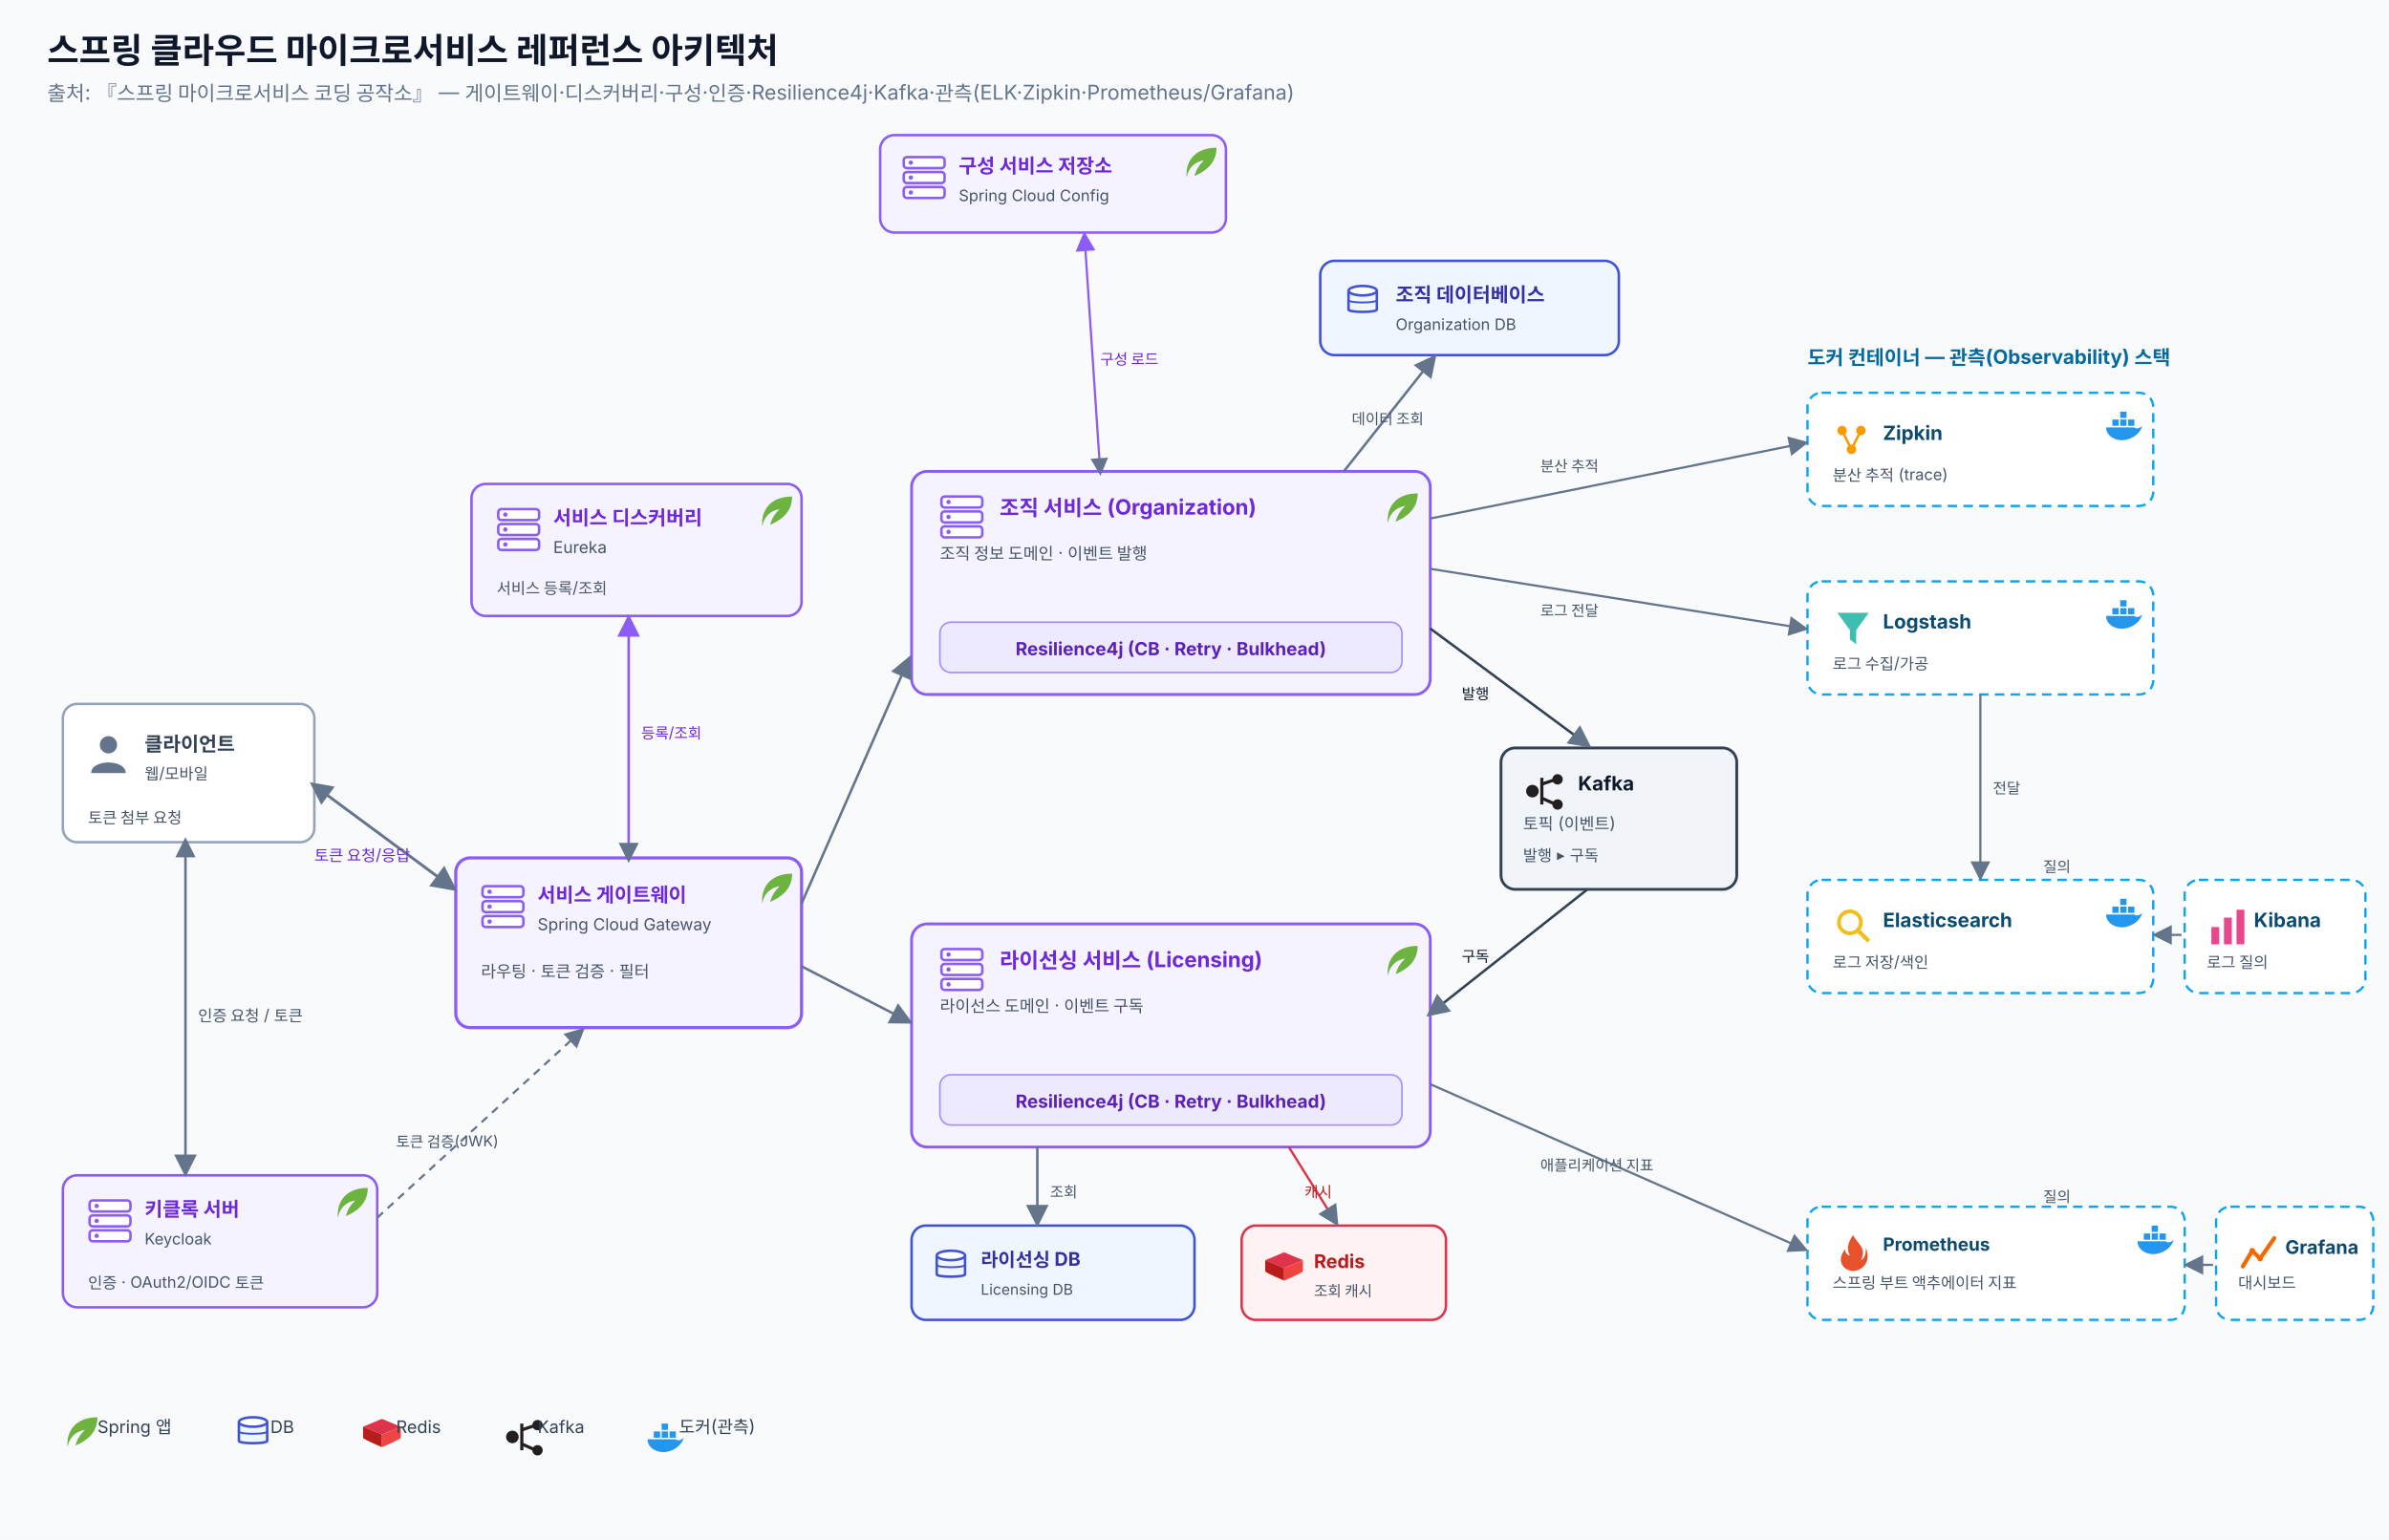
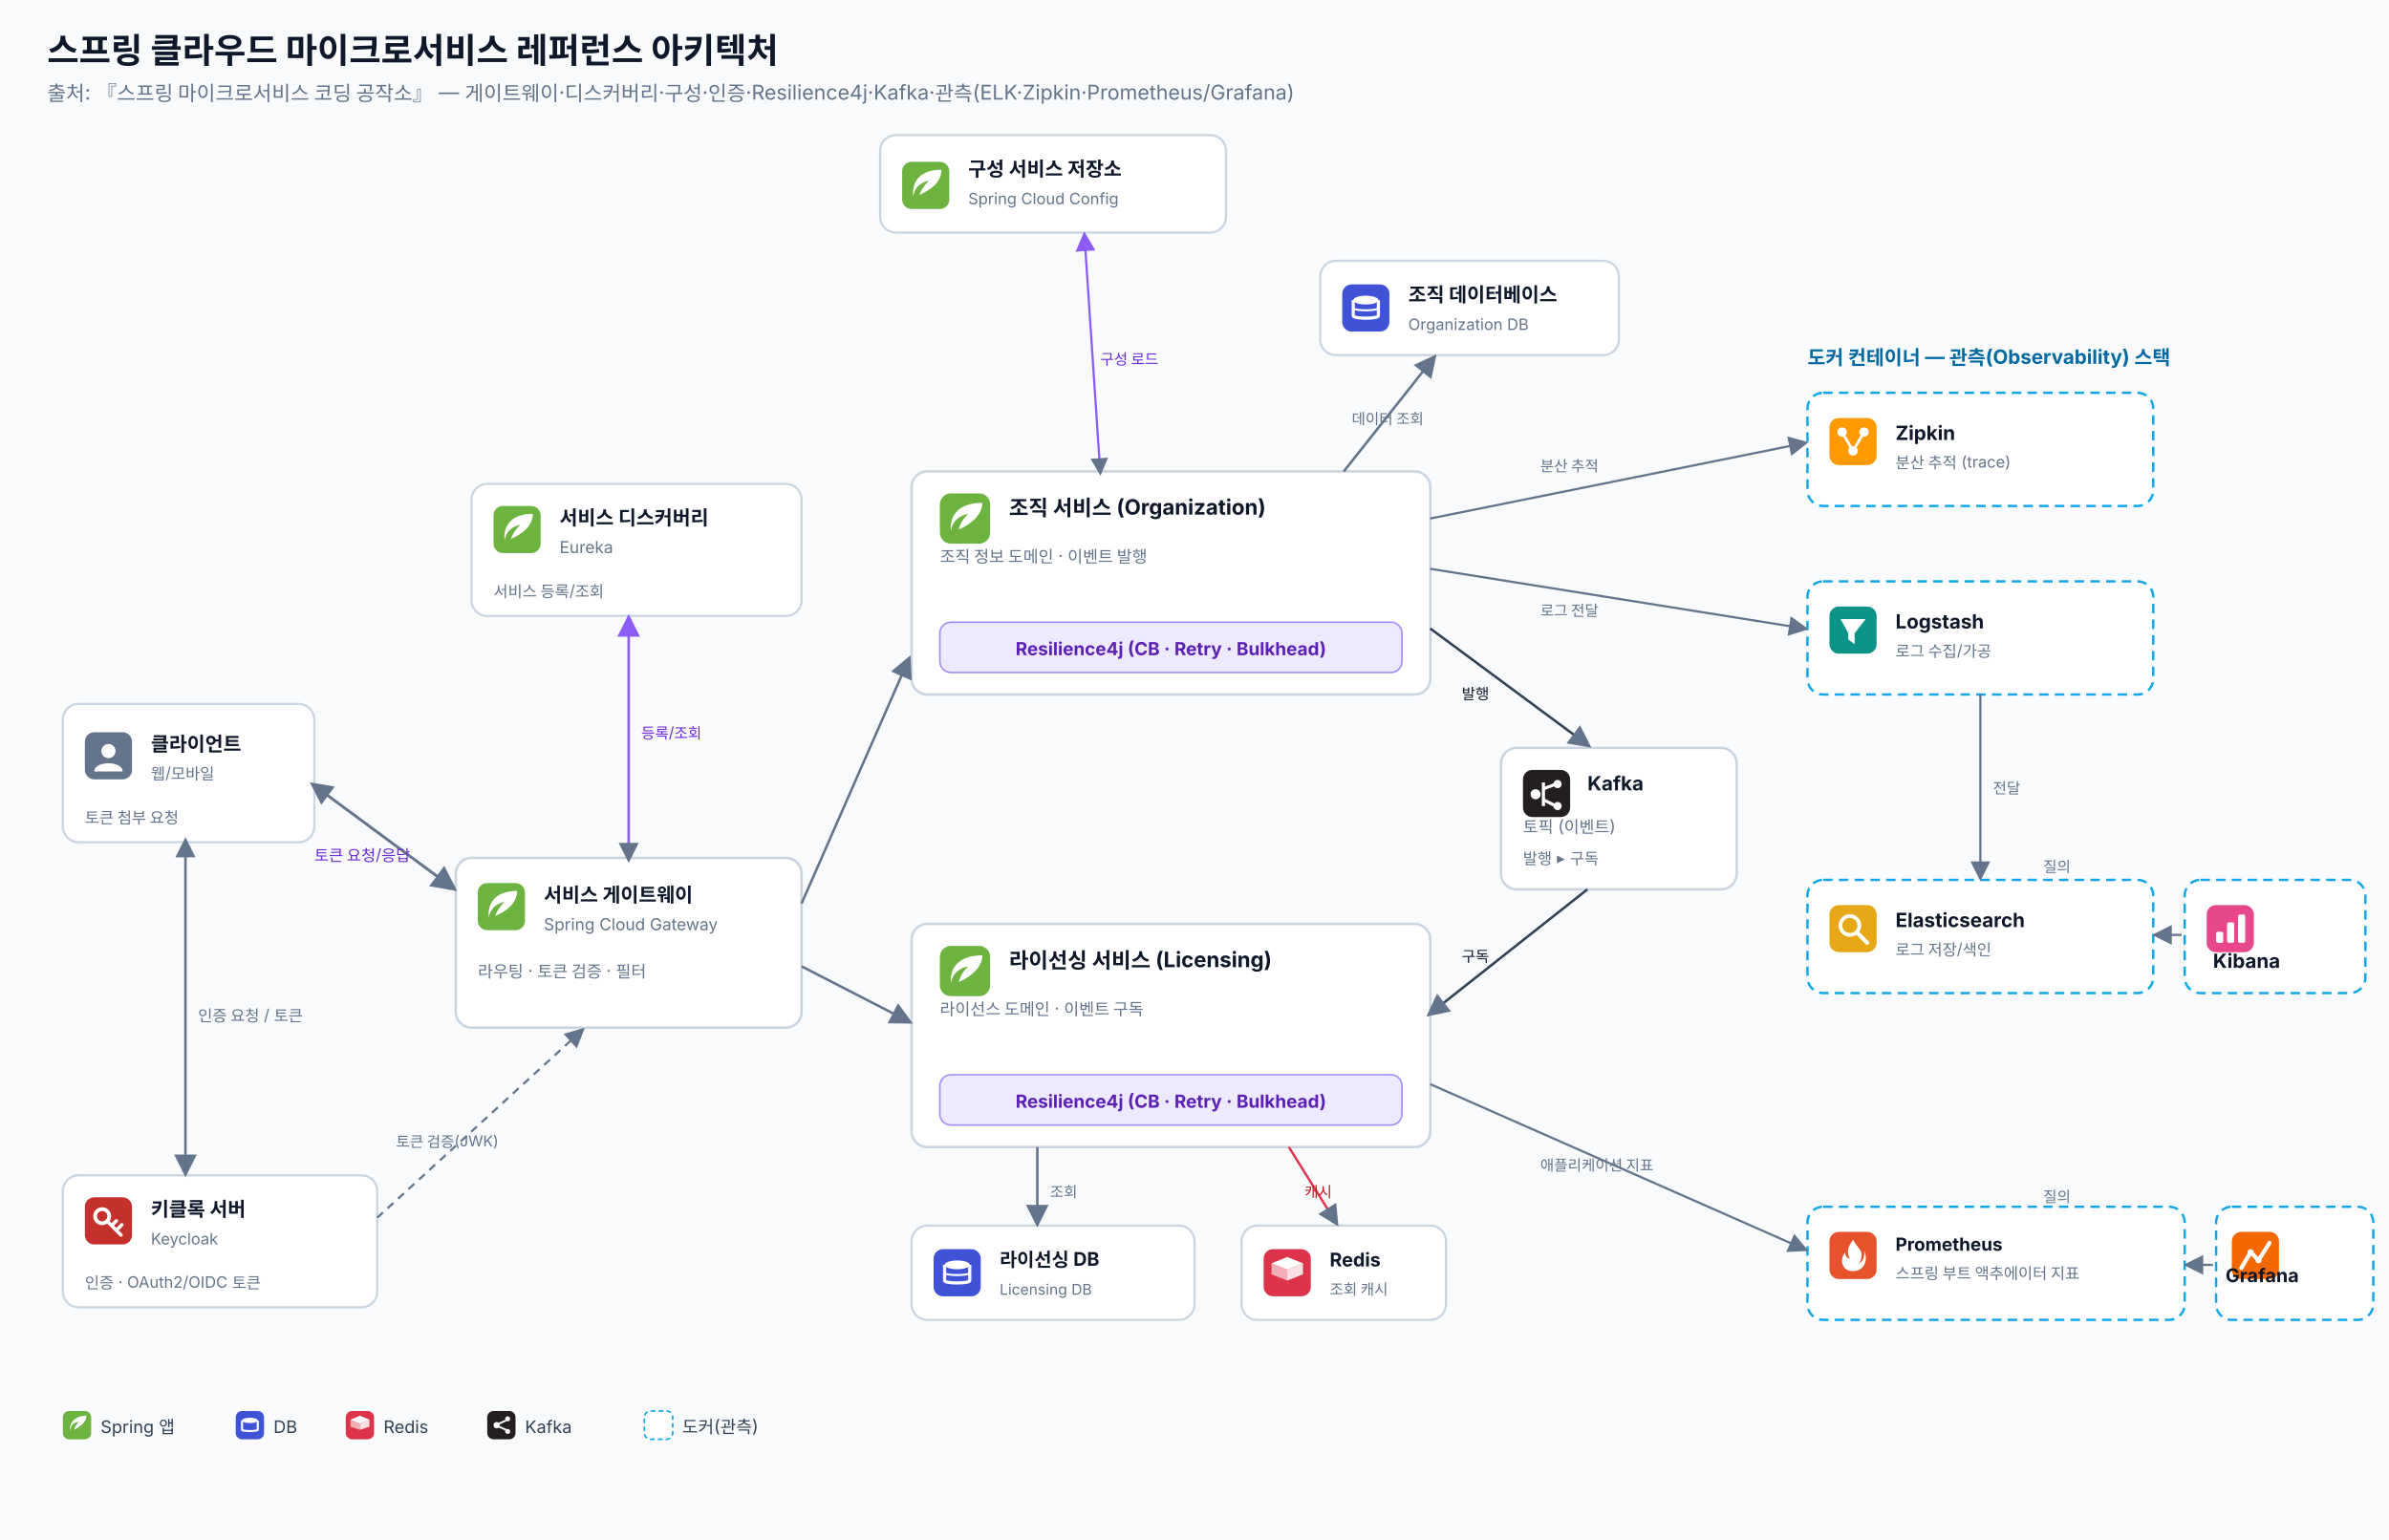
<svg xmlns="http://www.w3.org/2000/svg" width="1520" height="980" viewBox="0 0 1520 980" font-family="-apple-system, 'Segoe UI', 'Apple SD Gothic Neo', 'Malgun Gothic', sans-serif">
  <defs>
    <marker id="m" markerWidth="9" markerHeight="9" refX="7" refY="4.5" orient="auto">
      <path d="M0,0 L9,4.5 L0,9 Z" fill="#64748b" />
    </marker>
    <marker id="mp" markerWidth="9" markerHeight="9" refX="7" refY="4.5" orient="auto">
      <path d="M0,0 L9,4.5 L0,9 Z" fill="#8b5cf6" />
    </marker>
    <marker id="ms" markerWidth="8" markerHeight="8" refX="2" refY="4" orient="auto">
      <path d="M8,0 L0,4 L8,8 Z" fill="#64748b" />
    </marker>
-     <g id="ic-srv">
-       <rect x="1" y="2" width="26" height="7" rx="2" fill="#fff" stroke="#8b5cf6" stroke-width="1.6" />
-       <circle cx="5.5" cy="5.5" r="1.4" fill="#8b5cf6" />
-       <rect x="1" y="11.5" width="26" height="7" rx="2" fill="#fff" stroke="#8b5cf6" stroke-width="1.6" />
-       <circle cx="5.5" cy="15" r="1.4" fill="#8b5cf6" />
-       <rect x="1" y="21" width="26" height="7" rx="2" fill="#fff" stroke="#8b5cf6" stroke-width="1.6" />
-       <circle cx="5.5" cy="24.5" r="1.4" fill="#8b5cf6" />
-     </g>
-     <g id="ic-spring">
-       <path d="M22,2 C8,2 2,11 3,21 C4,15 8,11 14,10 C11,13 9,16 8,20 C15,17 22,12 22,2 Z" fill="#6DB33F" />
-     </g>
-     <g id="ic-db">
-       <path d="M2,5 L2,17 C2,19 20,19 20,17 L20,5" fill="#eff6ff" stroke="#4053D6" stroke-width="1.6" />
-       <ellipse cx="11" cy="5" rx="9" ry="3" fill="#fff" stroke="#4053D6" stroke-width="1.6" />
-       <path d="M2,11 C2,13 20,13 20,11" fill="none" stroke="#4053D6" stroke-width="1.2" />
-     </g>
-     <g id="ic-redis">
-       <path d="M13,2 L25,7 L13,12 L1,7 Z" fill="#DD344C" />
-       <path d="M1,7 L1,14 C1,15 13,20 13,20 L13,12 Z" fill="#b91c1c" />
-       <path d="M25,7 L25,14 C25,15 13,20 13,20 L13,12 Z" fill="#ef4444" />
-     </g>
-     <g id="ic-kafka">
-       <line x1="12" y1="5" x2="12" y2="22" stroke="#231F20" stroke-width="2" />
-       <line x1="12" y1="9" x2="21" y2="6" stroke="#231F20" stroke-width="2" />
-       <line x1="12" y1="18" x2="21" y2="22" stroke="#231F20" stroke-width="2" />
-       <circle cx="6" cy="13.5" r="4" fill="#231F20" />
-       <circle cx="22" cy="6" r="3.3" fill="#231F20" />
-       <circle cx="22" cy="22" r="3.3" fill="#231F20" />
-     </g>
-     <g id="ic-docker">
-       <rect x="6" y="9" width="4" height="4" fill="#2496ED" />
-       <rect x="11" y="9" width="4" height="4" fill="#2496ED" />
-       <rect x="16" y="9" width="4" height="4" fill="#2496ED" />
-       <rect x="11" y="4" width="4" height="4" fill="#2496ED" />
-       <path d="M2,14 C2,20 9,23 14,22 C20,21 24,17 25,13 C23,15 21,15 20,14 L2,14 Z" fill="#2496ED" />
-     </g>
-     <g id="ic-client">
-       <circle cx="13" cy="8" r="5.5" fill="#64748b" />
-       <path d="M2,26 C2,17 24,17 24,26 Z" fill="#64748b" />
-     </g>
-     <g id="ic-trace">
-       <circle cx="6" cy="8" r="3" fill="#FF9900" />
-       <circle cx="18" cy="8" r="3" fill="#FF9900" />
-       <circle cx="12" cy="20" r="3" fill="#FF9900" />
-       <line x1="6" y1="8" x2="12" y2="20" stroke="#FF9900" stroke-width="1.6" />
-       <line x1="18" y1="8" x2="12" y2="20" stroke="#FF9900" stroke-width="1.6" />
-     </g>
-     <g id="ic-funnel">
-       <path d="M3,4 L23,4 L15,15 L15,24 L11,21 L11,15 Z" fill="#3EBEB0" />
-     </g>
-     <g id="ic-search">
-       <circle cx="11" cy="11" r="7" fill="none" stroke="#F0BF1A" stroke-width="2.4" />
-       <line x1="16" y1="16" x2="23" y2="23" stroke="#F0BF1A" stroke-width="2.6" />
-     </g>
-     <g id="ic-bars">
-       <rect x="3" y="14" width="5" height="11" fill="#E8478B" />
-       <rect x="11" y="8" width="5" height="17" fill="#E8478B" />
-       <rect x="19" y="3" width="5" height="22" fill="#E8478B" />
-     </g>
-     <g id="ic-flame">
-       <path d="M13,2 C16,8 22,10 18,18 C22,16 21,10 21,10 C24,16 22,24 13,25 C5,24 3,17 8,11 C8,14 10,15 11,15 C8,10 11,5 13,2 Z" fill="#E6522C" />
-     </g>
-     <g id="ic-graph">
-       <polyline points="3,22 9,12 14,17 23,4" fill="none" stroke="#F46800" stroke-width="2.6" stroke-linecap="round" stroke-linejoin="round" />
-       <circle cx="9" cy="12" r="1.8" fill="#F46800" />
-       <circle cx="14" cy="17" r="1.8" fill="#F46800" />
-     </g>
  </defs>
  <rect width="1520" height="980" fill="#f8fafc" />
  <text x="30" y="40" font-size="22" font-weight="700" fill="#0f172a">스프링 클라우드 마이크로서비스 레퍼런스 아키텍처</text>
  <text x="30" y="64" font-size="13" fill="#64748b">출처: 『스프링 마이크로서비스 코딩 공작소』 — 게이트웨이·디스커버리·구성·인증·Resilience4j·Kafka·관측(ELK·Zipkin·Prometheus/Grafana)</text>
-   <rect x="560" y="86" width="220" height="62" rx="9" fill="#f5f3ff" stroke="#8b5cf6" stroke-width="1.6" />
-   <use href="#ic-srv" x="574" y="98" width="26" height="30" />
-   <use href="#ic-spring" x="752" y="92" width="18" height="18" />
-   <text x="610" y="110" font-size="12.5" font-weight="700" fill="#6d28d9">구성 서비스 저장소</text>
-   <text x="610" y="128" font-size="10" fill="#475569">Spring Cloud Config</text>
-   <rect x="840" y="166" width="190" height="60" rx="9" fill="#eff6ff" stroke="#4053D6" stroke-width="1.6" />
-   <use href="#ic-db" x="856" y="180" width="22" height="22" />
-   <text x="888" y="192" font-size="12.5" font-weight="700" fill="#3730a3">조직 데이터베이스</text>
-   <text x="888" y="210" font-size="10" fill="#475569">Organization DB</text>
-   <rect x="40" y="448" width="160" height="88" rx="9" fill="#fff" stroke="#94a3b8" stroke-width="1.6" />
-   <use href="#ic-client" x="56" y="466" width="28" height="28" />
-   <text x="92" y="478" font-size="12.5" font-weight="700" fill="#334155">클라이언트</text>
-   <text x="92" y="496" font-size="10" fill="#475569">웹/모바일</text>
-   <text x="56" y="524" font-size="10" fill="#475569">토큰 첨부 요청</text>
-   <rect x="40" y="748" width="200" height="84" rx="9" fill="#f5f3ff" stroke="#8b5cf6" stroke-width="1.6" />
-   <use href="#ic-srv" x="56" y="762" width="26" height="30" />
-   <use href="#ic-spring" x="212" y="754" width="18" height="18" />
-   <text x="92" y="774" font-size="12.5" font-weight="700" fill="#6d28d9">키클록 서버</text>
-   <text x="92" y="792" font-size="10" fill="#475569">Keycloak</text>
-   <text x="56" y="820" font-size="10" fill="#475569">인증 · OAuth2/OIDC 토큰</text>
-   <rect x="300" y="308" width="210" height="84" rx="9" fill="#f5f3ff" stroke="#8b5cf6" stroke-width="1.6" />
-   <use href="#ic-srv" x="316" y="322" width="26" height="30" />
-   <use href="#ic-spring" x="482" y="314" width="18" height="18" />
-   <text x="352" y="334" font-size="12.5" font-weight="700" fill="#6d28d9">서비스 디스커버리</text>
-   <text x="352" y="352" font-size="10.5" fill="#475569">Eureka</text>
-   <text x="316" y="378" font-size="10" fill="#475569">서비스 등록/조회</text>
-   <rect x="290" y="546" width="220" height="108" rx="9" fill="#f5f3ff" stroke="#8b5cf6" stroke-width="2" />
-   <use href="#ic-srv" x="306" y="562" width="26" height="30" />
-   <use href="#ic-spring" x="482" y="554" width="18" height="18" />
-   <text x="342" y="574" font-size="12.5" font-weight="700" fill="#6d28d9">서비스 게이트웨이</text>
-   <text x="342" y="592" font-size="10.5" fill="#475569">Spring Cloud Gateway</text>
-   <text x="306" y="622" font-size="10.5" fill="#475569">라우팅 · 토큰 검증 · 필터</text>
-   <rect x="580" y="300" width="330" height="142" rx="10" fill="#f5f3ff" stroke="#8b5cf6" stroke-width="1.8" />
-   <use href="#ic-srv" x="598" y="314" width="28" height="32" />
-   <use href="#ic-spring" x="880" y="312" width="20" height="20" />
-   <text x="636" y="328" font-size="13.5" font-weight="700" fill="#6d28d9">조직 서비스 (Organization)</text>
-   <text x="598" y="356" font-size="10.5" fill="#475569">조직 정보 도메인 · 이벤트 발행</text>
+   <rect x="560" y="86" width="220" height="62" rx="10" fill="#fff" stroke="#cbd5e1" stroke-width="1.4" />
+   <g transform="translate(574,103)">
+     <rect width="30" height="30" rx="6" fill="#6DB33F" />
+     <path d="M25,5 C12,5 6,12 7,22 C8,16 12,13 17,12 C14,15 12,18 11,21 C18,18 25,13 25,5 Z" fill="#fff" />
+   </g>
+   <text x="616" y="112" font-size="12.5" font-weight="700" fill="#0f172a">구성 서비스 저장소</text>
+   <text x="616" y="130" font-size="10" fill="#64748b">Spring Cloud Config</text>
+   <rect x="840" y="166" width="190" height="60" rx="10" fill="#fff" stroke="#cbd5e1" stroke-width="1.4" />
+   <g transform="translate(854,181)">
+     <rect width="30" height="30" rx="6" fill="#4053D6" />
+     <ellipse cx="15" cy="10" rx="8" ry="2.8" fill="#fff" />
+     <path d="M7,10 L7,20 C7,22 23,22 23,20 L23,10" fill="none" stroke="#fff" stroke-width="2" />
+     <path d="M7,15 C7,17 23,17 23,15" fill="none" stroke="#fff" stroke-width="1.3" />
+   </g>
+   <text x="896" y="192" font-size="12.5" font-weight="700" fill="#0f172a">조직 데이터베이스</text>
+   <text x="896" y="210" font-size="10" fill="#64748b">Organization DB</text>
+   <rect x="40" y="448" width="160" height="88" rx="10" fill="#fff" stroke="#cbd5e1" stroke-width="1.4" />
+   <g transform="translate(54,466)">
+     <rect width="30" height="30" rx="6" fill="#64748b" />
+     <circle cx="15" cy="12" r="4.5" fill="#fff" />
+     <path d="M6,25 C6,18 24,18 24,25 Z" fill="#fff" />
+   </g>
+   <text x="96" y="478" font-size="12.5" font-weight="700" fill="#0f172a">클라이언트</text>
+   <text x="96" y="496" font-size="10" fill="#64748b">웹/모바일</text>
+   <text x="54" y="524" font-size="10" fill="#64748b">토큰 첨부 요청</text>
+   <rect x="40" y="748" width="200" height="84" rx="10" fill="#fff" stroke="#cbd5e1" stroke-width="1.4" />
+   <g transform="translate(54,762)">
+     <rect width="30" height="30" rx="6" fill="#C4302B" />
+     <circle cx="11" cy="12" r="4.5" fill="none" stroke="#fff" stroke-width="2.4" />
+     <path d="M14,15 L23,24 M20,21 L23.5,17.5 M17,18 L20,15" stroke="#fff" stroke-width="2.2" fill="none" stroke-linecap="round" />
+   </g>
+   <text x="96" y="774" font-size="12.5" font-weight="700" fill="#0f172a">키클록 서버</text>
+   <text x="96" y="792" font-size="10" fill="#64748b">Keycloak</text>
+   <text x="54" y="820" font-size="10" fill="#64748b">인증 · OAuth2/OIDC 토큰</text>
+   <rect x="300" y="308" width="210" height="84" rx="10" fill="#fff" stroke="#cbd5e1" stroke-width="1.4" />
+   <g transform="translate(314,322)">
+     <rect width="30" height="30" rx="6" fill="#6DB33F" />
+     <path d="M25,5 C12,5 6,12 7,22 C8,16 12,13 17,12 C14,15 12,18 11,21 C18,18 25,13 25,5 Z" fill="#fff" />
+   </g>
+   <text x="356" y="334" font-size="12.5" font-weight="700" fill="#0f172a">서비스 디스커버리</text>
+   <text x="356" y="352" font-size="10.5" fill="#64748b">Eureka</text>
+   <text x="314" y="380" font-size="10" fill="#64748b">서비스 등록/조회</text>
+   <rect x="290" y="546" width="220" height="108" rx="10" fill="#fff" stroke="#cbd5e1" stroke-width="1.6" />
+   <g transform="translate(304,562)">
+     <rect width="30" height="30" rx="6" fill="#6DB33F" />
+     <path d="M25,5 C12,5 6,12 7,22 C8,16 12,13 17,12 C14,15 12,18 11,21 C18,18 25,13 25,5 Z" fill="#fff" />
+   </g>
+   <text x="346" y="574" font-size="12.5" font-weight="700" fill="#0f172a">서비스 게이트웨이</text>
+   <text x="346" y="592" font-size="10.5" fill="#64748b">Spring Cloud Gateway</text>
+   <text x="304" y="622" font-size="10.5" fill="#64748b">라우팅 · 토큰 검증 · 필터</text>
+   <rect x="580" y="300" width="330" height="142" rx="10" fill="#fff" stroke="#cbd5e1" stroke-width="1.6" />
+   <g transform="translate(598,314)">
+     <rect width="32" height="32" rx="7" fill="#6DB33F" />
+     <path d="M27,6 C13,6 6,13 7,24 C8,17 13,14 18,13 C15,16 13,19 12,23 C19,20 27,14 27,6 Z" fill="#fff" />
+   </g>
+   <text x="642" y="328" font-size="13.5" font-weight="700" fill="#0f172a">조직 서비스 (Organization)</text>
+   <text x="598" y="358" font-size="10.5" fill="#64748b">조직 정보 도메인 · 이벤트 발행</text>
  <rect x="598" y="396" width="294" height="32" rx="7" fill="#ede9fe" stroke="#a78bfa" />
  <text x="745" y="417" font-size="11.5" font-weight="700" fill="#5b21b6" text-anchor="middle">Resilience4j (CB · Retry · Bulkhead)</text>
-   <rect x="580" y="588" width="330" height="142" rx="10" fill="#f5f3ff" stroke="#8b5cf6" stroke-width="1.8" />
-   <use href="#ic-srv" x="598" y="602" width="28" height="32" />
-   <use href="#ic-spring" x="880" y="600" width="20" height="20" />
-   <text x="636" y="616" font-size="13.5" font-weight="700" fill="#6d28d9">라이선싱 서비스 (Licensing)</text>
-   <text x="598" y="644" font-size="10.5" fill="#475569">라이선스 도메인 · 이벤트 구독</text>
+   <rect x="580" y="588" width="330" height="142" rx="10" fill="#fff" stroke="#cbd5e1" stroke-width="1.6" />
+   <g transform="translate(598,602)">
+     <rect width="32" height="32" rx="7" fill="#6DB33F" />
+     <path d="M27,6 C13,6 6,13 7,24 C8,17 13,14 18,13 C15,16 13,19 12,23 C19,20 27,14 27,6 Z" fill="#fff" />
+   </g>
+   <text x="642" y="616" font-size="13.5" font-weight="700" fill="#0f172a">라이선싱 서비스 (Licensing)</text>
+   <text x="598" y="646" font-size="10.5" fill="#64748b">라이선스 도메인 · 이벤트 구독</text>
  <rect x="598" y="684" width="294" height="32" rx="7" fill="#ede9fe" stroke="#a78bfa" />
  <text x="745" y="705" font-size="11.5" font-weight="700" fill="#5b21b6" text-anchor="middle">Resilience4j (CB · Retry · Bulkhead)</text>
-   <rect x="955" y="476" width="150" height="90" rx="9" fill="#f1f5f9" stroke="#334155" stroke-width="1.8" />
-   <use href="#ic-kafka" x="969" y="490" width="26" height="26" />
-   <text x="1004" y="503" font-size="12.5" font-weight="700" fill="#0f172a">Kafka</text>
-   <text x="969" y="528" font-size="10.5" fill="#475569">토픽 (이벤트)</text>
-   <text x="969" y="548" font-size="10" fill="#475569">발행 ▸ 구독</text>
-   <rect x="580" y="780" width="180" height="60" rx="9" fill="#eff6ff" stroke="#4053D6" stroke-width="1.6" />
-   <use href="#ic-db" x="594" y="794" width="22" height="22" />
-   <text x="624" y="806" font-size="12" font-weight="700" fill="#3730a3">라이선싱 DB</text>
-   <text x="624" y="824" font-size="9.5" fill="#475569">Licensing DB</text>
-   <rect x="790" y="780" width="130" height="60" rx="9" fill="#fef2f2" stroke="#DD344C" stroke-width="1.6" />
-   <use href="#ic-redis" x="804" y="795" width="24" height="22" />
-   <text x="836" y="807" font-size="12" font-weight="700" fill="#b91c1c">Redis</text>
-   <text x="836" y="825" font-size="9.5" fill="#475569">조회 캐시</text>
+   <rect x="955" y="476" width="150" height="90" rx="10" fill="#fff" stroke="#cbd5e1" stroke-width="1.6" />
+   <g transform="translate(969,490)">
+     <rect width="30" height="30" rx="6" fill="#231F20" />
+     <line x1="13" y1="8" x2="13" y2="23" stroke="#fff" stroke-width="2" />
+     <line x1="13" y1="12" x2="21" y2="9" stroke="#fff" stroke-width="2" />
+     <line x1="13" y1="19" x2="21" y2="23" stroke="#fff" stroke-width="2" />
+     <circle cx="8" cy="15.5" r="3.2" fill="#fff" />
+     <circle cx="22" cy="9" r="2.6" fill="#fff" />
+     <circle cx="22" cy="23" r="2.6" fill="#fff" />
+   </g>
+   <text x="1010" y="503" font-size="12.5" font-weight="700" fill="#0f172a">Kafka</text>
+   <text x="969" y="530" font-size="10.5" fill="#64748b">토픽 (이벤트)</text>
+   <text x="969" y="550" font-size="10" fill="#64748b">발행 ▸ 구독</text>
+   <rect x="580" y="780" width="180" height="60" rx="10" fill="#fff" stroke="#cbd5e1" stroke-width="1.4" />
+   <g transform="translate(594,795)">
+     <rect width="30" height="30" rx="6" fill="#4053D6" />
+     <ellipse cx="15" cy="10" rx="8" ry="2.8" fill="#fff" />
+     <path d="M7,10 L7,20 C7,22 23,22 23,20 L23,10" fill="none" stroke="#fff" stroke-width="2" />
+     <path d="M7,15 C7,17 23,17 23,15" fill="none" stroke="#fff" stroke-width="1.3" />
+   </g>
+   <text x="636" y="806" font-size="12" font-weight="700" fill="#0f172a">라이선싱 DB</text>
+   <text x="636" y="824" font-size="9.5" fill="#64748b">Licensing DB</text>
+   <rect x="790" y="780" width="130" height="60" rx="10" fill="#fff" stroke="#cbd5e1" stroke-width="1.4" />
+   <g transform="translate(804,795)">
+     <rect width="30" height="30" rx="6" fill="#DD344C" />
+     <path d="M15,5 L25,9 L15,13 L5,9 Z" fill="#fff" />
+     <path d="M5,9 L5,16 L15,20 L15,13 Z" fill="#fff" opacity="0.6" />
+     <path d="M25,9 L25,16 L15,20 L15,13 Z" fill="#fff" opacity="0.85" />
+   </g>
+   <text x="846" y="806" font-size="12" font-weight="700" fill="#0f172a">Redis</text>
+   <text x="846" y="824" font-size="9.5" fill="#64748b">조회 캐시</text>
  <text x="1150" y="232" font-size="12.5" font-weight="700" fill="#0369a1">도커 컨테이너 — 관측(Observability) 스택</text>
-   <rect x="1150" y="250" width="220" height="72" rx="9" fill="#fff" stroke="#0ea5e9" stroke-width="1.5" stroke-dasharray="6 4" />
-   <use href="#ic-trace" x="1166" y="266" width="24" height="24" />
-   <use href="#ic-docker" x="1338" y="258" width="22" height="18" />
-   <text x="1198" y="280" font-size="12.5" font-weight="700" fill="#0c4a6e">Zipkin</text>
-   <text x="1166" y="306" font-size="10" fill="#475569">분산 추적 (trace)</text>
-   <rect x="1150" y="370" width="220" height="72" rx="9" fill="#fff" stroke="#0ea5e9" stroke-width="1.5" stroke-dasharray="6 4" />
-   <use href="#ic-funnel" x="1166" y="386" width="24" height="24" />
-   <use href="#ic-docker" x="1338" y="378" width="22" height="18" />
-   <text x="1198" y="400" font-size="12.5" font-weight="700" fill="#0c4a6e">Logstash</text>
-   <text x="1166" y="426" font-size="10" fill="#475569">로그 수집/가공</text>
-   <rect x="1150" y="560" width="220" height="72" rx="9" fill="#fff" stroke="#0ea5e9" stroke-width="1.5" stroke-dasharray="6 4" />
-   <use href="#ic-search" x="1166" y="576" width="24" height="24" />
-   <use href="#ic-docker" x="1338" y="568" width="22" height="18" />
-   <text x="1198" y="590" font-size="12.5" font-weight="700" fill="#0c4a6e">Elasticsearch</text>
-   <text x="1166" y="616" font-size="10" fill="#475569">로그 저장/색인</text>
-   <rect x="1390" y="560" width="115" height="72" rx="9" fill="#fff" stroke="#0ea5e9" stroke-width="1.5" stroke-dasharray="6 4" />
-   <use href="#ic-bars" x="1404" y="576" width="22" height="22" />
-   <text x="1434" y="590" font-size="12.5" font-weight="700" fill="#0c4a6e">Kibana</text>
-   <text x="1404" y="616" font-size="10" fill="#475569">로그 질의</text>
-   <rect x="1150" y="768" width="240" height="72" rx="9" fill="#fff" stroke="#0ea5e9" stroke-width="1.5" stroke-dasharray="6 4" />
-   <use href="#ic-flame" x="1166" y="784" width="24" height="24" />
-   <use href="#ic-docker" x="1358" y="776" width="22" height="18" />
-   <text x="1198" y="796" font-size="11.5" font-weight="700" fill="#0c4a6e">Prometheus</text>
-   <text x="1166" y="820" font-size="10" fill="#475569">스프링 부트 액추에이터 지표</text>
-   <rect x="1410" y="768" width="100" height="72" rx="9" fill="#fff" stroke="#0ea5e9" stroke-width="1.5" stroke-dasharray="6 4" />
-   <use href="#ic-graph" x="1424" y="784" width="22" height="22" />
-   <text x="1454" y="798" font-size="12" font-weight="700" fill="#0c4a6e">Grafana</text>
-   <text x="1424" y="820" font-size="10" fill="#475569">대시보드</text>
+   <rect x="1150" y="250" width="220" height="72" rx="10" fill="#fff" stroke="#0ea5e9" stroke-width="1.5" stroke-dasharray="6 4" />
+   <g transform="translate(1164,266)">
+     <rect width="30" height="30" rx="6" fill="#FF9900" />
+     <line x1="8" y1="9" x2="15" y2="21" stroke="#fff" stroke-width="1.8" />
+     <line x1="22" y1="9" x2="15" y2="21" stroke="#fff" stroke-width="1.8" />
+     <circle cx="8" cy="9" r="3" fill="#fff" />
+     <circle cx="22" cy="9" r="3" fill="#fff" />
+     <circle cx="15" cy="21" r="3" fill="#fff" />
+   </g>
+   <text x="1206" y="280" font-size="12.5" font-weight="700" fill="#0f172a">Zipkin</text>
+   <text x="1206" y="298" font-size="10" fill="#64748b">분산 추적 (trace)</text>
+   <rect x="1150" y="370" width="220" height="72" rx="10" fill="#fff" stroke="#0ea5e9" stroke-width="1.5" stroke-dasharray="6 4" />
+   <g transform="translate(1164,386)">
+     <rect width="30" height="30" rx="6" fill="#0d9488" />
+     <path d="M7,8 L23,8 L16,17 L16,24 L12,21 L12,17 Z" fill="#fff" />
+   </g>
+   <text x="1206" y="400" font-size="12.5" font-weight="700" fill="#0f172a">Logstash</text>
+   <text x="1206" y="418" font-size="10" fill="#64748b">로그 수집/가공</text>
+   <rect x="1150" y="560" width="220" height="72" rx="10" fill="#fff" stroke="#0ea5e9" stroke-width="1.5" stroke-dasharray="6 4" />
+   <g transform="translate(1164,576)">
+     <rect width="30" height="30" rx="6" fill="#E6A817" />
+     <circle cx="13" cy="13" r="6" fill="none" stroke="#fff" stroke-width="2.4" />
+     <line x1="17.5" y1="17.5" x2="24" y2="24" stroke="#fff" stroke-width="2.6" stroke-linecap="round" />
+   </g>
+   <text x="1206" y="590" font-size="12.5" font-weight="700" fill="#0f172a">Elasticsearch</text>
+   <text x="1206" y="608" font-size="10" fill="#64748b">로그 저장/색인</text>
+   <rect x="1390" y="560" width="115" height="72" rx="10" fill="#fff" stroke="#0ea5e9" stroke-width="1.5" stroke-dasharray="6 4" />
+   <g transform="translate(1404,576)">
+     <rect width="30" height="30" rx="6" fill="#E8478B" />
+     <rect x="6" y="17" width="4.5" height="7" rx="1" fill="#fff" />
+     <rect x="13" y="11" width="4.5" height="13" rx="1" fill="#fff" />
+     <rect x="20" y="6" width="4.5" height="18" rx="1" fill="#fff" />
+   </g>
+   <text x="1408" y="616" font-size="12.5" font-weight="700" fill="#0f172a">Kibana</text>
+   <rect x="1150" y="768" width="240" height="72" rx="10" fill="#fff" stroke="#0ea5e9" stroke-width="1.5" stroke-dasharray="6 4" />
+   <g transform="translate(1164,784)">
+     <rect width="30" height="30" rx="6" fill="#E6522C" />
+     <path d="M15,5 C18,11 23,12 19,20 C23,18 22,12 22,12 C25,18 22,25 15,25 C8,25 6,18 10,13 C10,16 12,17 13,17 C10,12 13,8 15,5 Z" fill="#fff" />
+   </g>
+   <text x="1206" y="796" font-size="11.5" font-weight="700" fill="#0f172a">Prometheus</text>
+   <text x="1206" y="814" font-size="10" fill="#64748b">스프링 부트 액추에이터 지표</text>
+   <rect x="1410" y="768" width="100" height="72" rx="10" fill="#fff" stroke="#0ea5e9" stroke-width="1.5" stroke-dasharray="6 4" />
+   <g transform="translate(1420,784)">
+     <rect width="30" height="30" rx="6" fill="#F46800" />
+     <polyline points="6,23 12,13 17,18 24,7" fill="none" stroke="#fff" stroke-width="2.6" stroke-linecap="round" stroke-linejoin="round" />
+     <circle cx="12" cy="13" r="2" fill="#fff" />
+     <circle cx="17" cy="18" r="2" fill="#fff" />
+   </g>
+   <text x="1416" y="816" font-size="12" font-weight="700" fill="#0f172a">Grafana</text>
  <line x1="200" y1="500" x2="288" y2="565" stroke="#64748b" stroke-width="1.8" marker-end="url(#m)" marker-start="url(#ms)" />
  <text x="200" y="548" font-size="10" fill="#6d28d9">토큰 요청/응답</text>
  <line x1="118" y1="536" x2="118" y2="746" stroke="#64748b" stroke-width="1.6" marker-end="url(#m)" marker-start="url(#ms)" />
-   <text x="126" y="650" font-size="10" fill="#475569">인증 요청 / 토큰</text>
+   <text x="126" y="650" font-size="10" fill="#64748b">인증 요청 / 토큰</text>
  <line x1="240" y1="775" x2="370" y2="656" stroke="#64748b" stroke-width="1.4" marker-end="url(#m)" stroke-dasharray="5 4" />
-   <text x="252" y="730" font-size="9.5" fill="#475569">토큰 검증(JWK)</text>
+   <text x="252" y="730" font-size="9.5" fill="#64748b">토큰 검증(JWK)</text>
  <line x1="400" y1="546" x2="400" y2="394" stroke="#8b5cf6" stroke-width="1.6" marker-end="url(#mp)" marker-start="url(#ms)" />
  <text x="408" y="470" font-size="9.5" fill="#6d28d9">등록/조회</text>
  <line x1="510" y1="575" x2="578" y2="420" stroke="#64748b" stroke-width="1.6" marker-end="url(#m)" />
  <line x1="510" y1="615" x2="578" y2="650" stroke="#64748b" stroke-width="1.6" marker-end="url(#m)" />
  <line x1="700" y1="300" x2="690" y2="150" stroke="#8b5cf6" stroke-width="1.4" marker-end="url(#mp)" marker-start="url(#ms)" />
  <text x="700" y="232" font-size="9.5" fill="#6d28d9">구성 로드</text>
  <line x1="855" y1="300" x2="912" y2="228" stroke="#64748b" stroke-width="1.6" marker-end="url(#m)" />
-   <text x="860" y="270" font-size="9.5" fill="#475569">데이터 조회</text>
+   <text x="860" y="270" font-size="9.5" fill="#64748b">데이터 조회</text>
  <line x1="660" y1="730" x2="660" y2="778" stroke="#64748b" stroke-width="1.6" marker-end="url(#m)" />
-   <text x="668" y="762" font-size="9.5" fill="#475569">조회</text>
+   <text x="668" y="762" font-size="9.5" fill="#64748b">조회</text>
  <line x1="820" y1="730" x2="850" y2="778" stroke="#DD344C" stroke-width="1.5" marker-end="url(#m)" />
  <text x="830" y="762" font-size="9.5" fill="#b91c1c">캐시</text>
  <line x1="910" y1="400" x2="1010" y2="474" stroke="#334155" stroke-width="1.6" marker-end="url(#m)" />
  <text x="930" y="445" font-size="9.5" fill="#0f172a">발행</text>
  <line x1="1010" y1="566" x2="910" y2="645" stroke="#334155" stroke-width="1.6" marker-end="url(#m)" />
  <text x="930" y="612" font-size="9.5" fill="#0f172a">구독</text>
  <line x1="910" y1="330" x2="1148" y2="282" stroke="#64748b" stroke-width="1.4" marker-end="url(#m)" />
-   <text x="980" y="300" font-size="9.5" fill="#475569">분산 추적</text>
+   <text x="980" y="300" font-size="9.5" fill="#64748b">분산 추적</text>
  <line x1="910" y1="362" x2="1148" y2="400" stroke="#64748b" stroke-width="1.4" marker-end="url(#m)" />
-   <text x="980" y="392" font-size="9.5" fill="#475569">로그 전달</text>
+   <text x="980" y="392" font-size="9.5" fill="#64748b">로그 전달</text>
  <line x1="1260" y1="442" x2="1260" y2="558" stroke="#64748b" stroke-width="1.4" marker-end="url(#m)" />
-   <text x="1268" y="505" font-size="9.5" fill="#475569">전달</text>
+   <text x="1268" y="505" font-size="9.5" fill="#64748b">전달</text>
  <line x1="1388" y1="595" x2="1372" y2="595" stroke="#64748b" stroke-width="1.4" marker-end="url(#m)" />
-   <text x="1300" y="555" font-size="9.5" fill="#475569">질의</text>
+   <text x="1300" y="555" font-size="9.5" fill="#64748b">질의</text>
  <line x1="910" y1="690" x2="1148" y2="795" stroke="#64748b" stroke-width="1.4" marker-end="url(#m)" />
-   <text x="980" y="745" font-size="9.5" fill="#475569">애플리케이션 지표</text>
+   <text x="980" y="745" font-size="9.5" fill="#64748b">애플리케이션 지표</text>
  <line x1="1408" y1="805" x2="1392" y2="805" stroke="#64748b" stroke-width="1.4" marker-end="url(#m)" />
-   <text x="1300" y="765" font-size="9.5" fill="#475569">질의</text>
-   <use href="#ic-spring" x="40" y="900" width="16" height="16" />
-   <text x="62" y="912" font-size="11" fill="#334155">Spring 앱</text>
-   <use href="#ic-db" x="150" y="900" width="16" height="16" />
-   <text x="172" y="912" font-size="11" fill="#334155">DB</text>
-   <use href="#ic-redis" x="230" y="901" width="16" height="15" />
-   <text x="252" y="912" font-size="11" fill="#334155">Redis</text>
-   <use href="#ic-kafka" x="320" y="901" width="16" height="15" />
-   <text x="342" y="912" font-size="11" fill="#334155">Kafka</text>
-   <use href="#ic-docker" x="410" y="902" width="16" height="13" />
-   <text x="432" y="912" font-size="11" fill="#334155">도커(관측)</text>
+   <text x="1300" y="765" font-size="9.5" fill="#64748b">질의</text>
+   <g transform="translate(40,898)">
+     <rect width="18" height="18" rx="4" fill="#6DB33F" />
+     <path d="M15,3 C8,3 4,7 4.5,13 C5,9 7,7 10,7 C8.5,9 7.5,10 7,12 C11,10 15,7 15,3 Z" fill="#fff" />
+   </g>
+   <text x="64" y="912" font-size="11" fill="#334155">Spring 앱</text>
+   <g transform="translate(150,898)">
+     <rect width="18" height="18" rx="4" fill="#4053D6" />
+     <ellipse cx="9" cy="6" rx="5" ry="1.7" fill="#fff" />
+     <path d="M4,6 L4,12 C4,13 14,13 14,12 L14,6" fill="none" stroke="#fff" stroke-width="1.3" />
+   </g>
+   <text x="174" y="912" font-size="11" fill="#334155">DB</text>
+   <g transform="translate(220,898)">
+     <rect width="18" height="18" rx="4" fill="#DD344C" />
+     <path d="M9,3 L15,5.5 L9,8 L3,5.5 Z" fill="#fff" />
+     <path d="M3,5.5 L3,10 L9,12 L9,8 Z" fill="#fff" opacity="0.6" />
+     <path d="M15,5.5 L15,10 L9,12 L9,8 Z" fill="#fff" opacity="0.85" />
+   </g>
+   <text x="244" y="912" font-size="11" fill="#334155">Redis</text>
+   <g transform="translate(310,898)">
+     <rect width="18" height="18" rx="4" fill="#231F20" />
+     <circle cx="6" cy="9" r="2" fill="#fff" />
+     <circle cx="13" cy="5" r="1.6" fill="#fff" />
+     <circle cx="13" cy="13" r="1.6" fill="#fff" />
+     <line x1="7.5" y1="8" x2="12" y2="6" stroke="#fff" stroke-width="1.2" />
+     <line x1="7.5" y1="10" x2="12" y2="12" stroke="#fff" stroke-width="1.2" />
+   </g>
+   <text x="334" y="912" font-size="11" fill="#334155">Kafka</text>
+   <rect x="410" y="898" width="18" height="18" rx="4" fill="#fff" stroke="#0ea5e9" stroke-dasharray="3 2" />
+   <text x="434" y="912" font-size="11" fill="#334155">도커(관측)</text>
</svg>
